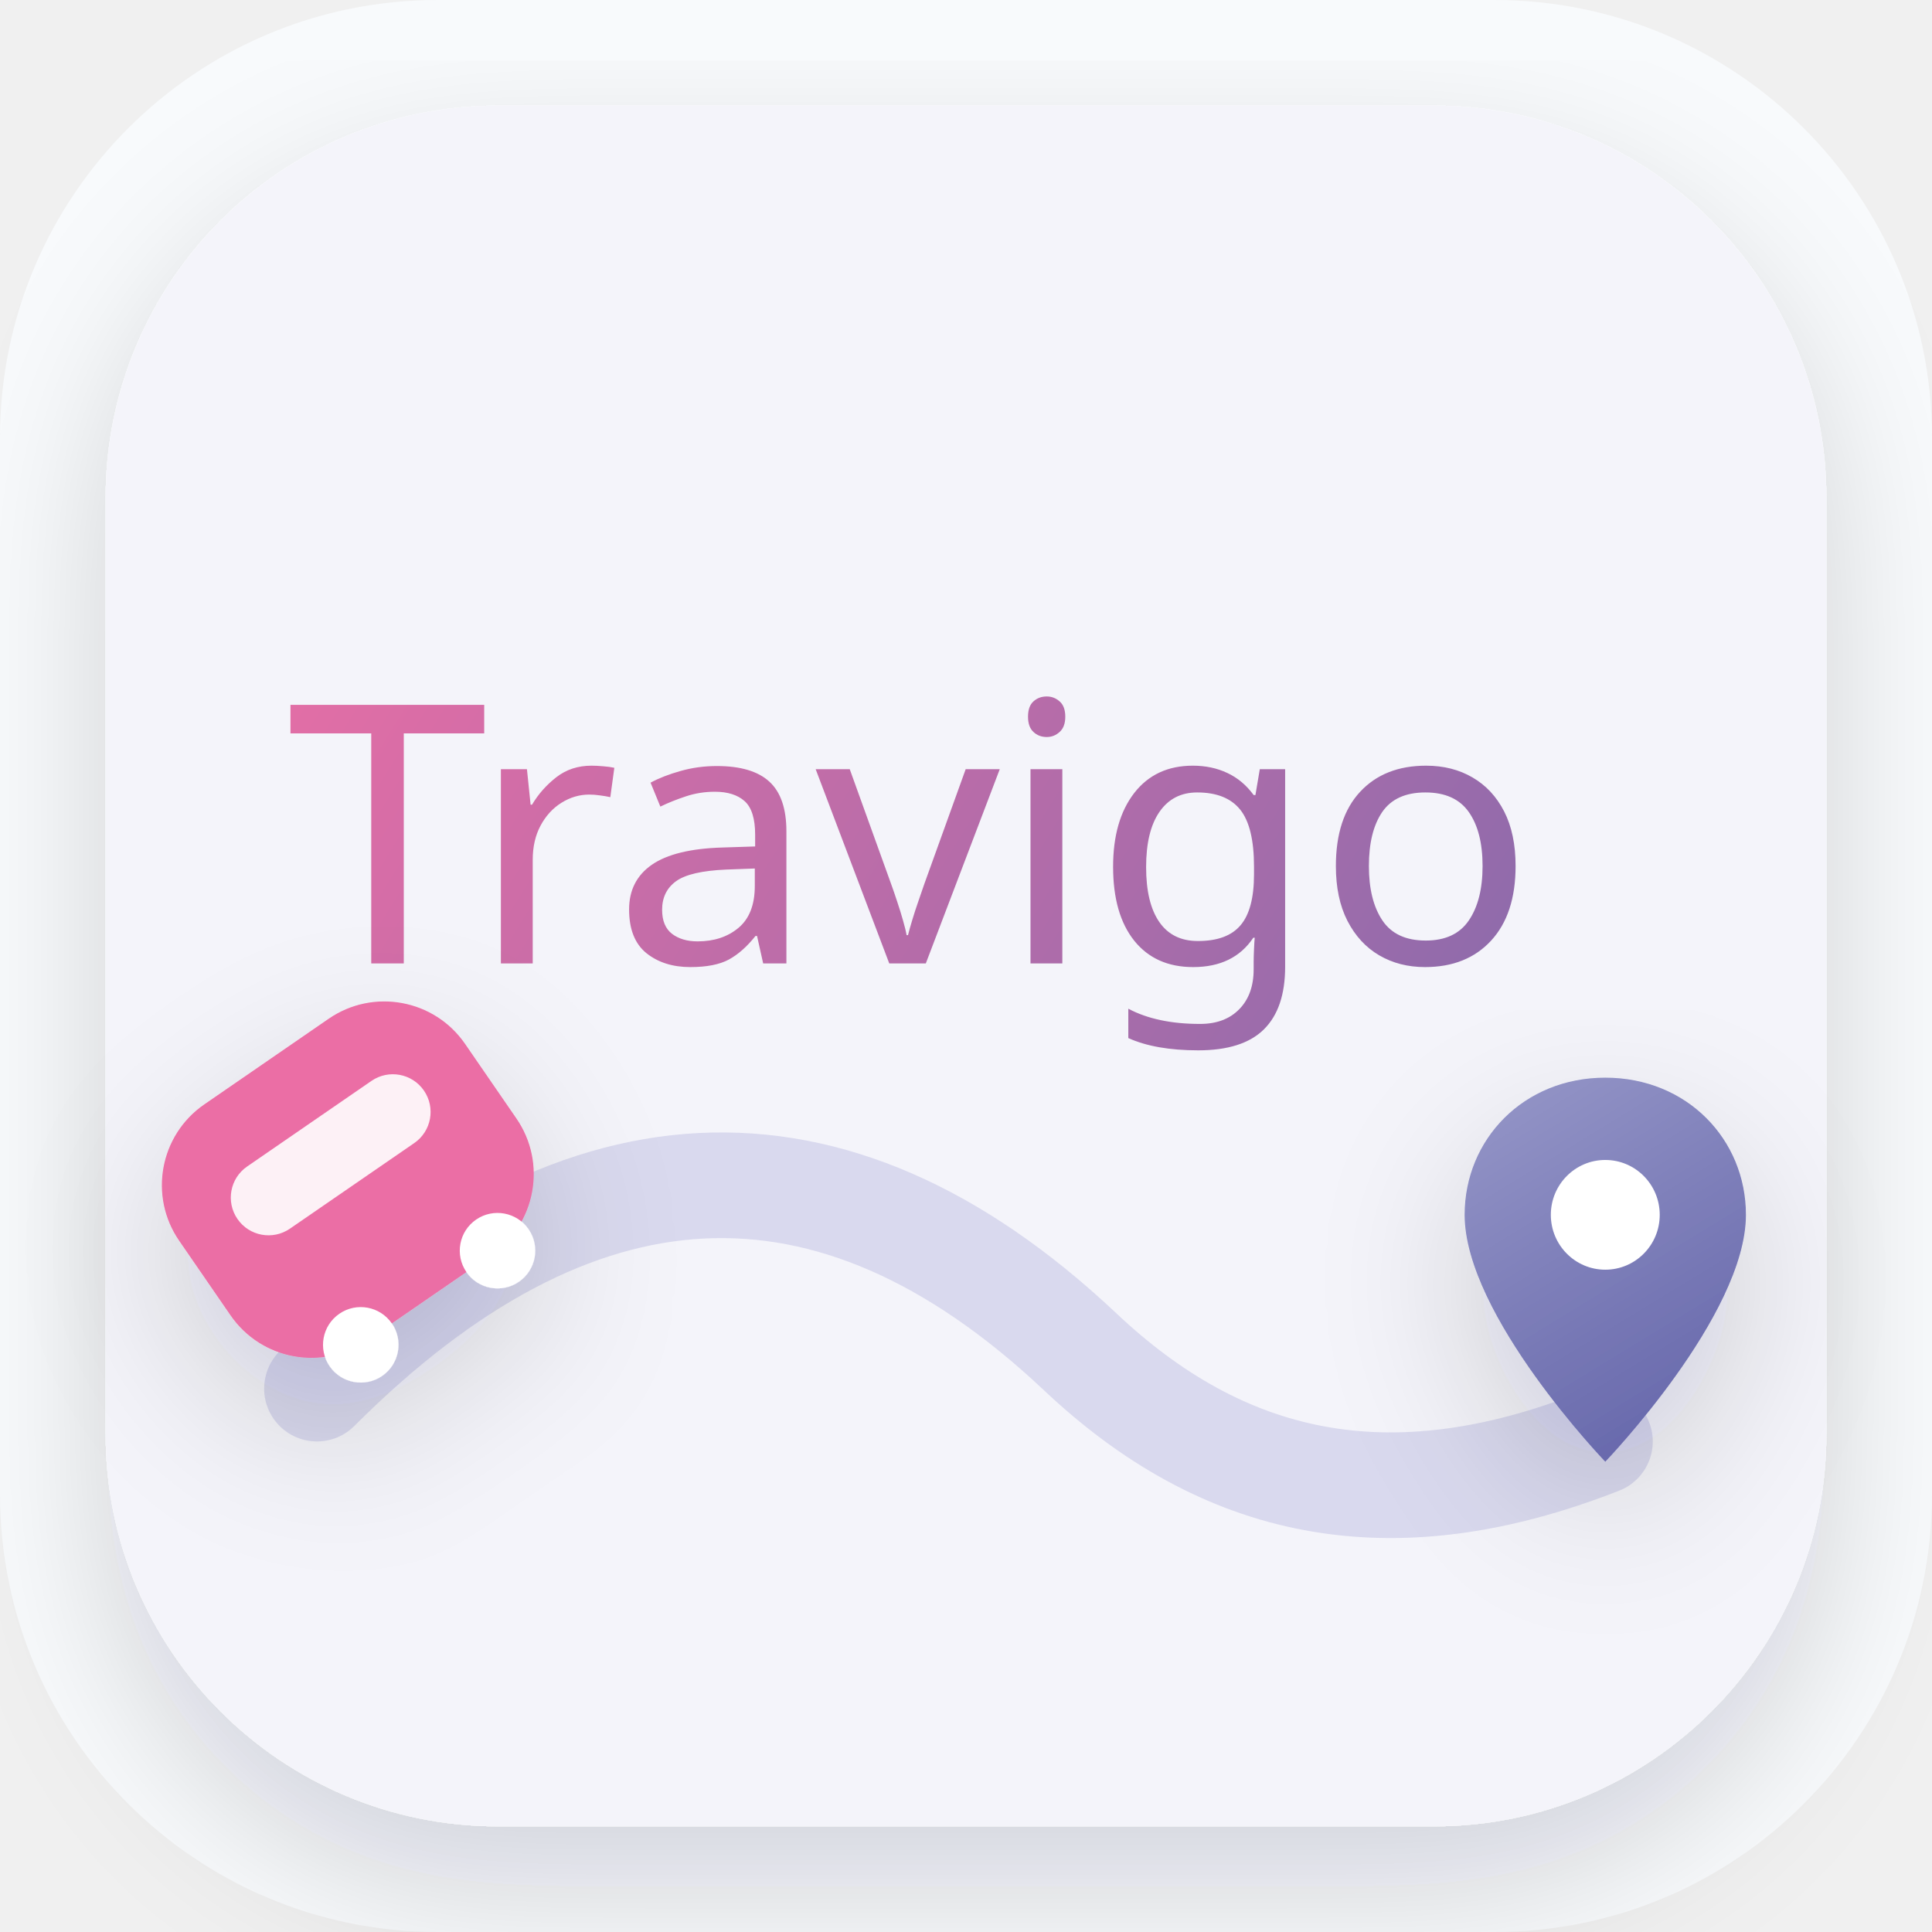
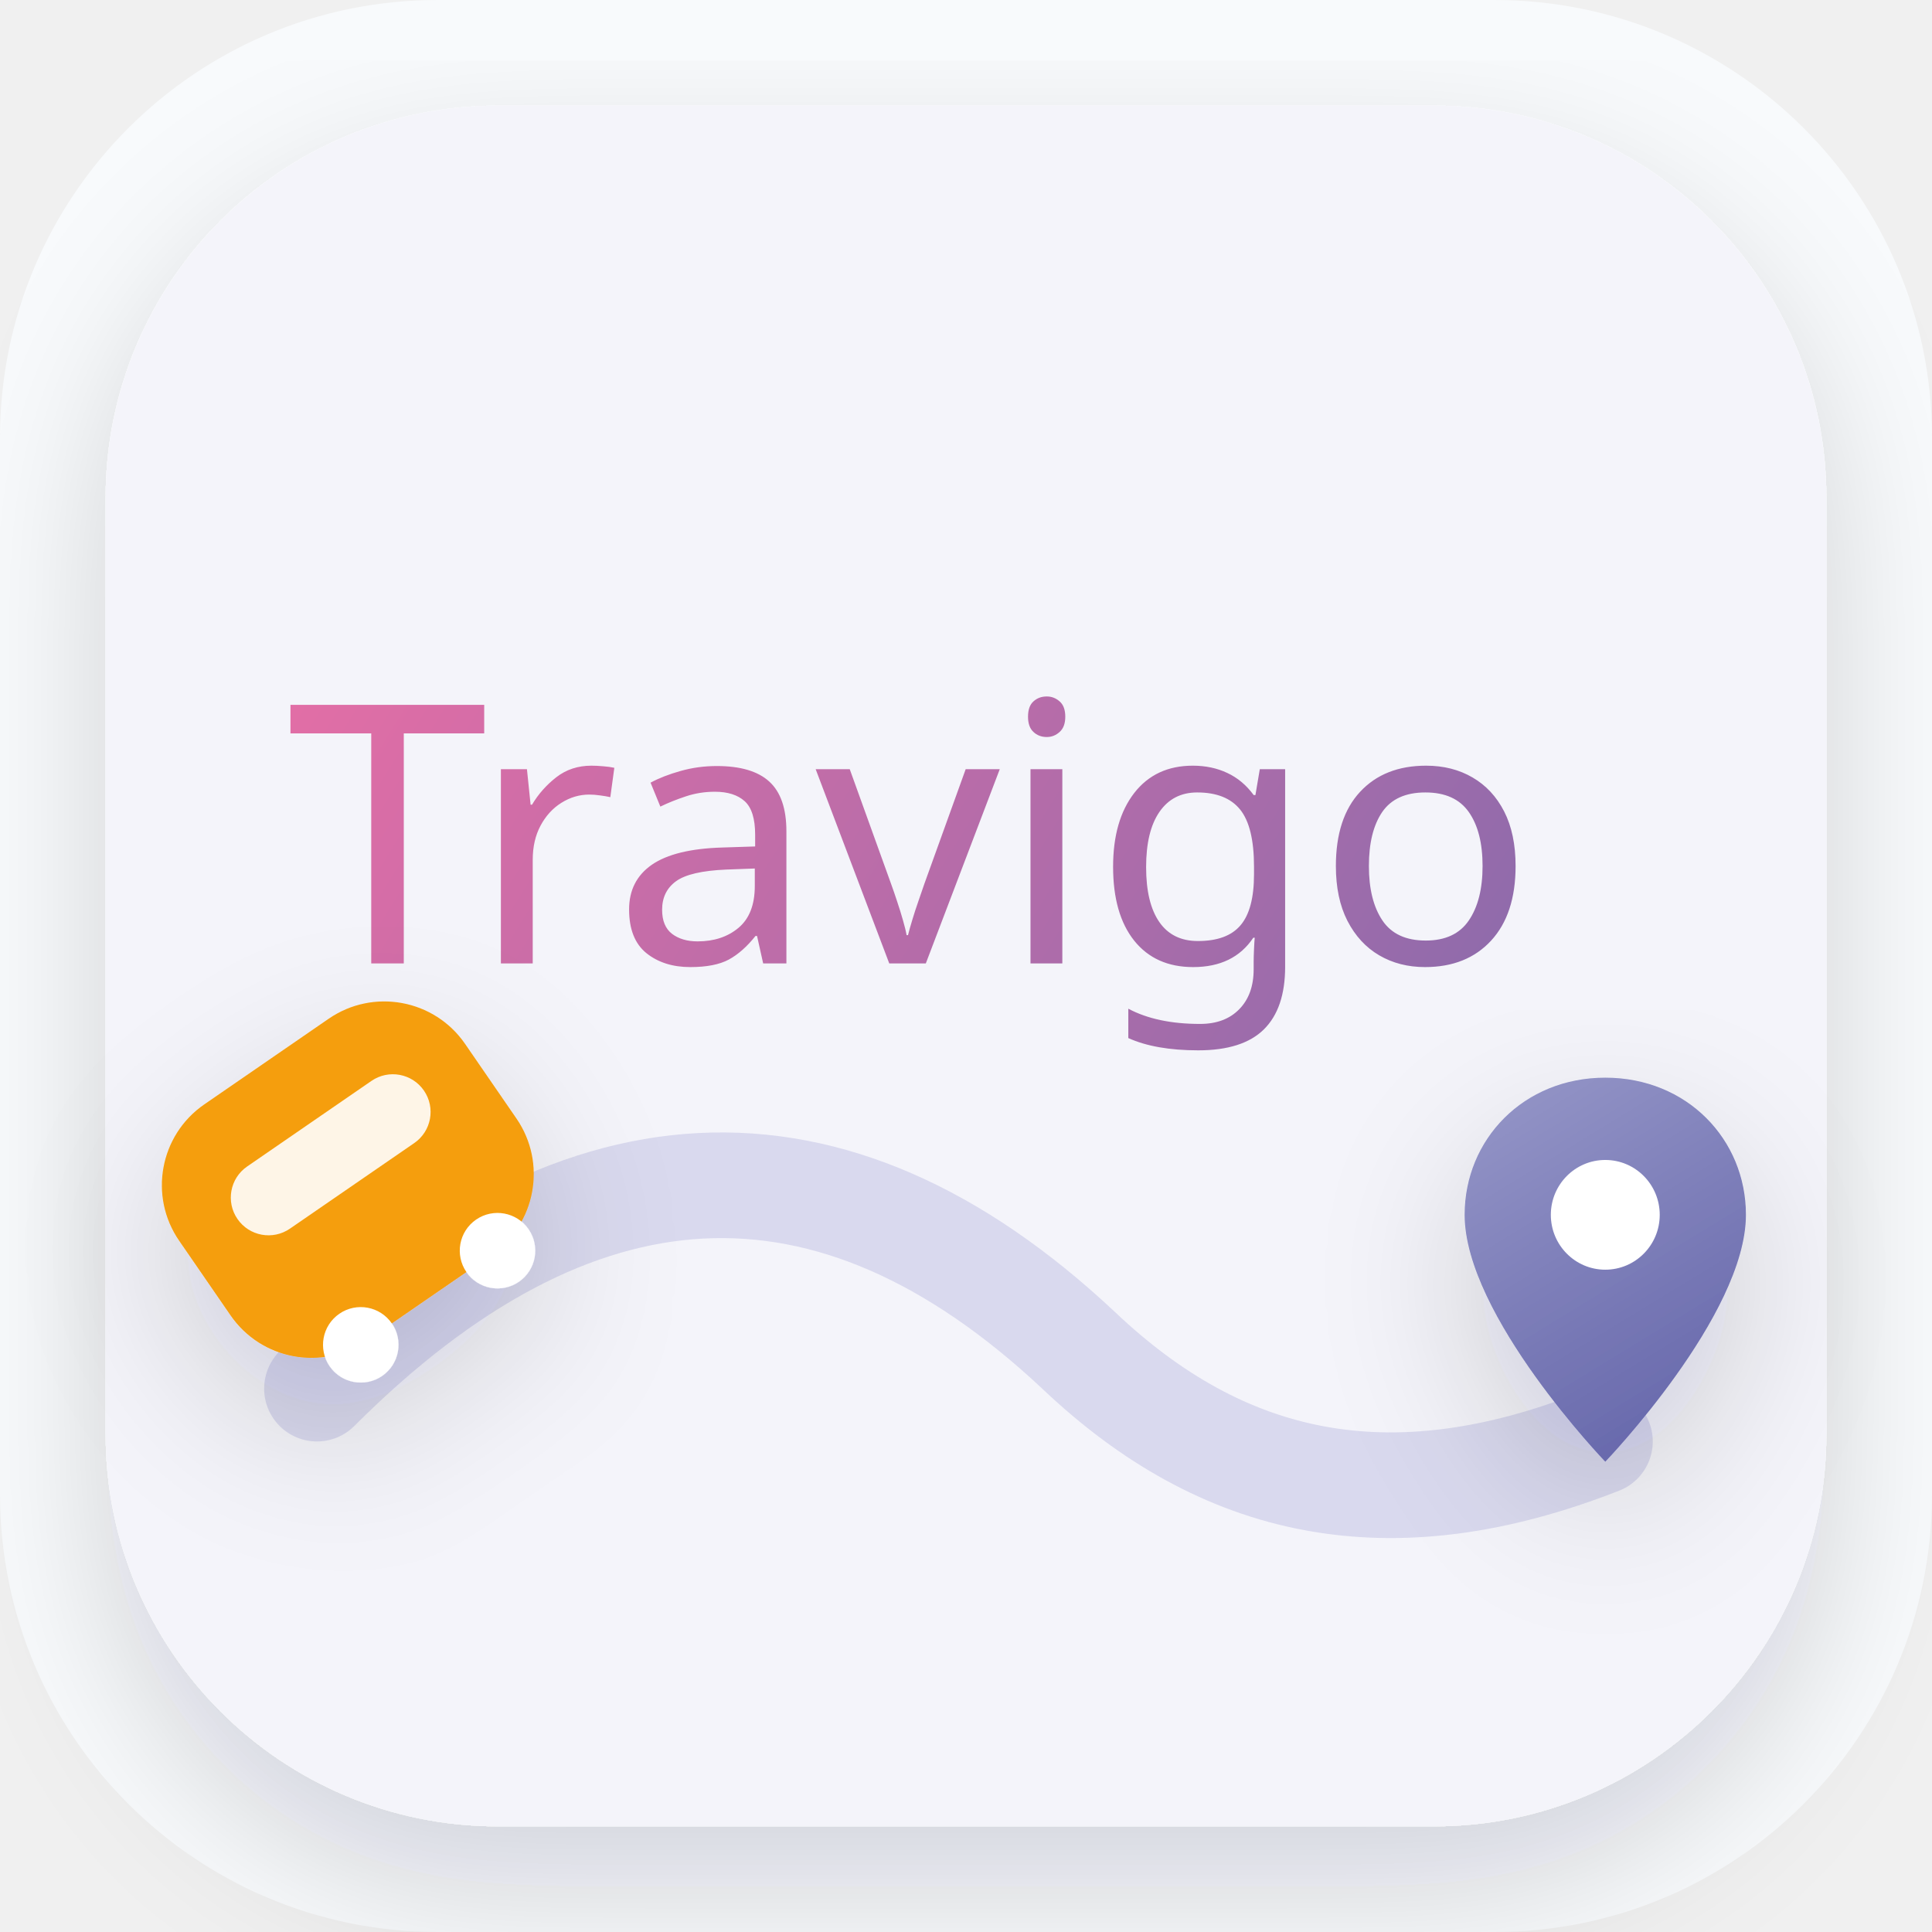
<svg xmlns="http://www.w3.org/2000/svg" height="256.0pt" stroke-miterlimit="10" style="fill-rule:nonzero;clip-rule:evenodd;stroke-linecap:round;stroke-linejoin:round;" version="1.1" viewBox="0 0 256 256" width="256.0pt" xml:space="preserve">
  <defs>
    <filter color-interpolation-filters="sRGB" filterUnits="userSpaceOnUse" height="278" id="Filter" width="278" x="-11" y="-3">
      <feDropShadow dx="4.89859e-16" dy="8" flood-color="#0f172a" flood-opacity="0.16" in="SourceGraphic" result="Shadow" stdDeviation="10" />
    </filter>
    <linearGradient gradientTransform="matrix(200 130 -130 200 -2 -23.5469)" gradientUnits="userSpaceOnUse" id="LinearGradient" x1="0" x2="1" y1="0" y2="0">
      <stop offset="0" stop-color="#eb6ea5" />
      <stop offset="0.54" stop-color="#aa6caa" />
      <stop offset="1" stop-color="#696aad" />
    </linearGradient>
    <filter color-interpolation-filters="sRGB" filterUnits="userSpaceOnUse" height="100.892" id="Filter_2" width="87.276" x="169.07" y="125.795">
      <feDropShadow dx="4.89859e-16" dy="8" flood-color="#0f172a" flood-opacity="0.16" in="SourceGraphic" result="Shadow" stdDeviation="10" />
    </filter>
    <linearGradient gradientTransform="matrix(24.0491 39.9866 -39.681 24.2343 201.285 145.825)" gradientUnits="userSpaceOnUse" id="LinearGradient_2" x1="0" x2="1" y1="0" y2="0">
      <stop offset="0" stop-color="#9192c5" />
      <stop offset="1" stop-color="#696aad" />
    </linearGradient>
    <filter color-interpolation-filters="sRGB" filterUnits="userSpaceOnUse" height="107.385" id="Filter_3" width="109.437" x="-8.631" y="110.616">
      <feDropShadow dx="4.89859e-16" dy="8" flood-color="#0f172a" flood-opacity="0.16" in="SourceGraphic" result="Shadow" stdDeviation="10" />
    </filter>
  </defs>
  <clipPath id="ArtboardFrame">
    <rect height="256" width="256" x="0" y="0" />
  </clipPath>
  <g clip-path="url(#ArtboardFrame)" id="Layer-1">
    <path d="M0 58C0 25.968 25.968 0 58 0L198 0C230.033 0 256 25.968 256 58L256 198C256 230.033 230.033 256 198 256L58 256C25.968 256 0 230.033 0 198L0 58Z" fill="#f8fafc" fill-rule="nonzero" opacity="1" stroke="none" />
    <path d="M14 66C14 37.281 37.281 14 66 14L190 14C218.719 14 242 37.281 242 66L242 190C242 218.719 218.719 242 190 242L66 242C37.281 242 14 218.719 14 190L14 66Z" fill="#ffffff" fill-rule="nonzero" filter="url(#Filter)" stroke="none" />
    <path d="M14 66C14 37.281 37.281 14 66 14L190 14C218.719 14 242 37.281 242 66L242 190C242 218.719 218.719 242 190 242L66 242C37.281 242 14 218.719 14 190L14 66Z" fill="#f0f0f8" fill-rule="nonzero" opacity="0.72" stroke="none" />
    <path d="M42 184C76 150 110 148 143 179C162 197 184 202 212 191" fill="none" opacity="1" stroke="#d9d9ee" stroke-linecap="round" stroke-linejoin="round" stroke-width="14" />
    <text fill="url(#LinearGradient)" font-family="Arial-BoldMT" font-size="48" opacity="1" stroke="none" text-anchor="start" transform="matrix(1 0 0 1 38.0031 84.2063)" x="0" y="0">
      <tspan textLength="182.719" x="0" y="43.453">Travigo</tspan>
    </text>
    <g filter="url(#Filter_2)">
      <path d="M212.708 142.795C201.886 142.795 194.07 150.974 194.07 160.971C194.07 174.3 212.708 193.687 212.708 193.687C212.708 193.687 231.346 174.3 231.346 160.971C231.346 150.974 223.53 142.795 212.708 142.795Z" fill="url(#LinearGradient_2)" fill-rule="nonzero" opacity="1" stroke="none" />
      <path d="M205.493 160.971C205.493 156.956 208.724 153.701 212.708 153.701C216.693 153.701 219.923 156.956 219.923 160.971C219.923 164.986 216.693 168.241 212.708 168.241C208.724 168.241 205.493 164.986 205.493 160.971Z" fill="#ffffff" fill-rule="nonzero" opacity="1" stroke="none" />
    </g>
    <g filter="url(#Filter_3)">
-       <path d="M23.74 164.409C19.669 158.496 21.163 150.401 27.076 146.33L43.55 134.988C49.463 130.917 57.558 132.41 61.629 138.324L68.434 148.208C72.505 154.122 71.012 162.216 65.098 166.288L48.625 177.629C42.711 181.7 34.617 180.207 30.545 174.293L23.74 164.409Z" fill="#eb6ea5" fill-rule="nonzero" opacity="1" stroke="none" />
+       <path d="M23.74 164.409C19.669 158.496 21.163 150.401 27.076 146.33L43.55 134.988C49.463 130.917 57.558 132.41 61.629 138.324L68.434 148.208C72.505 154.122 71.012 162.216 65.098 166.288L48.625 177.629C42.711 181.7 34.617 180.207 30.545 174.293L23.74 164.409Z" fill="#f59e0b" fill-rule="nonzero" opacity="1" stroke="none" />
      <path d="M31.464 161.52C29.898 159.246 30.473 156.132 32.747 154.566L49.22 143.225C51.495 141.659 54.608 142.233 56.174 144.508L56.174 144.508C57.74 146.782 57.166 149.896 54.891 151.462L38.418 162.803C36.143 164.369 33.03 163.795 31.464 161.52L31.464 161.52Z" fill="#ffffff" fill-rule="nonzero" opacity="0.9" stroke="none" />
      <path d="M43.683 181.032C42.117 178.757 42.691 175.644 44.966 174.078C47.24 172.512 50.354 173.086 51.92 175.361C53.486 177.635 52.911 180.749 50.636 182.315C48.362 183.88 45.249 183.306 43.683 181.032Z" fill="#ffffff" fill-rule="nonzero" opacity="1" stroke="none" />
      <path d="M61.804 168.556C60.238 166.282 60.812 163.168 63.087 161.602C65.361 160.036 68.474 160.611 70.04 162.885C71.606 165.16 71.032 168.273 68.757 169.839C66.483 171.405 63.37 170.831 61.804 168.556Z" fill="#ffffff" fill-rule="nonzero" opacity="1" stroke="none" />
    </g>
  </g>
</svg>
